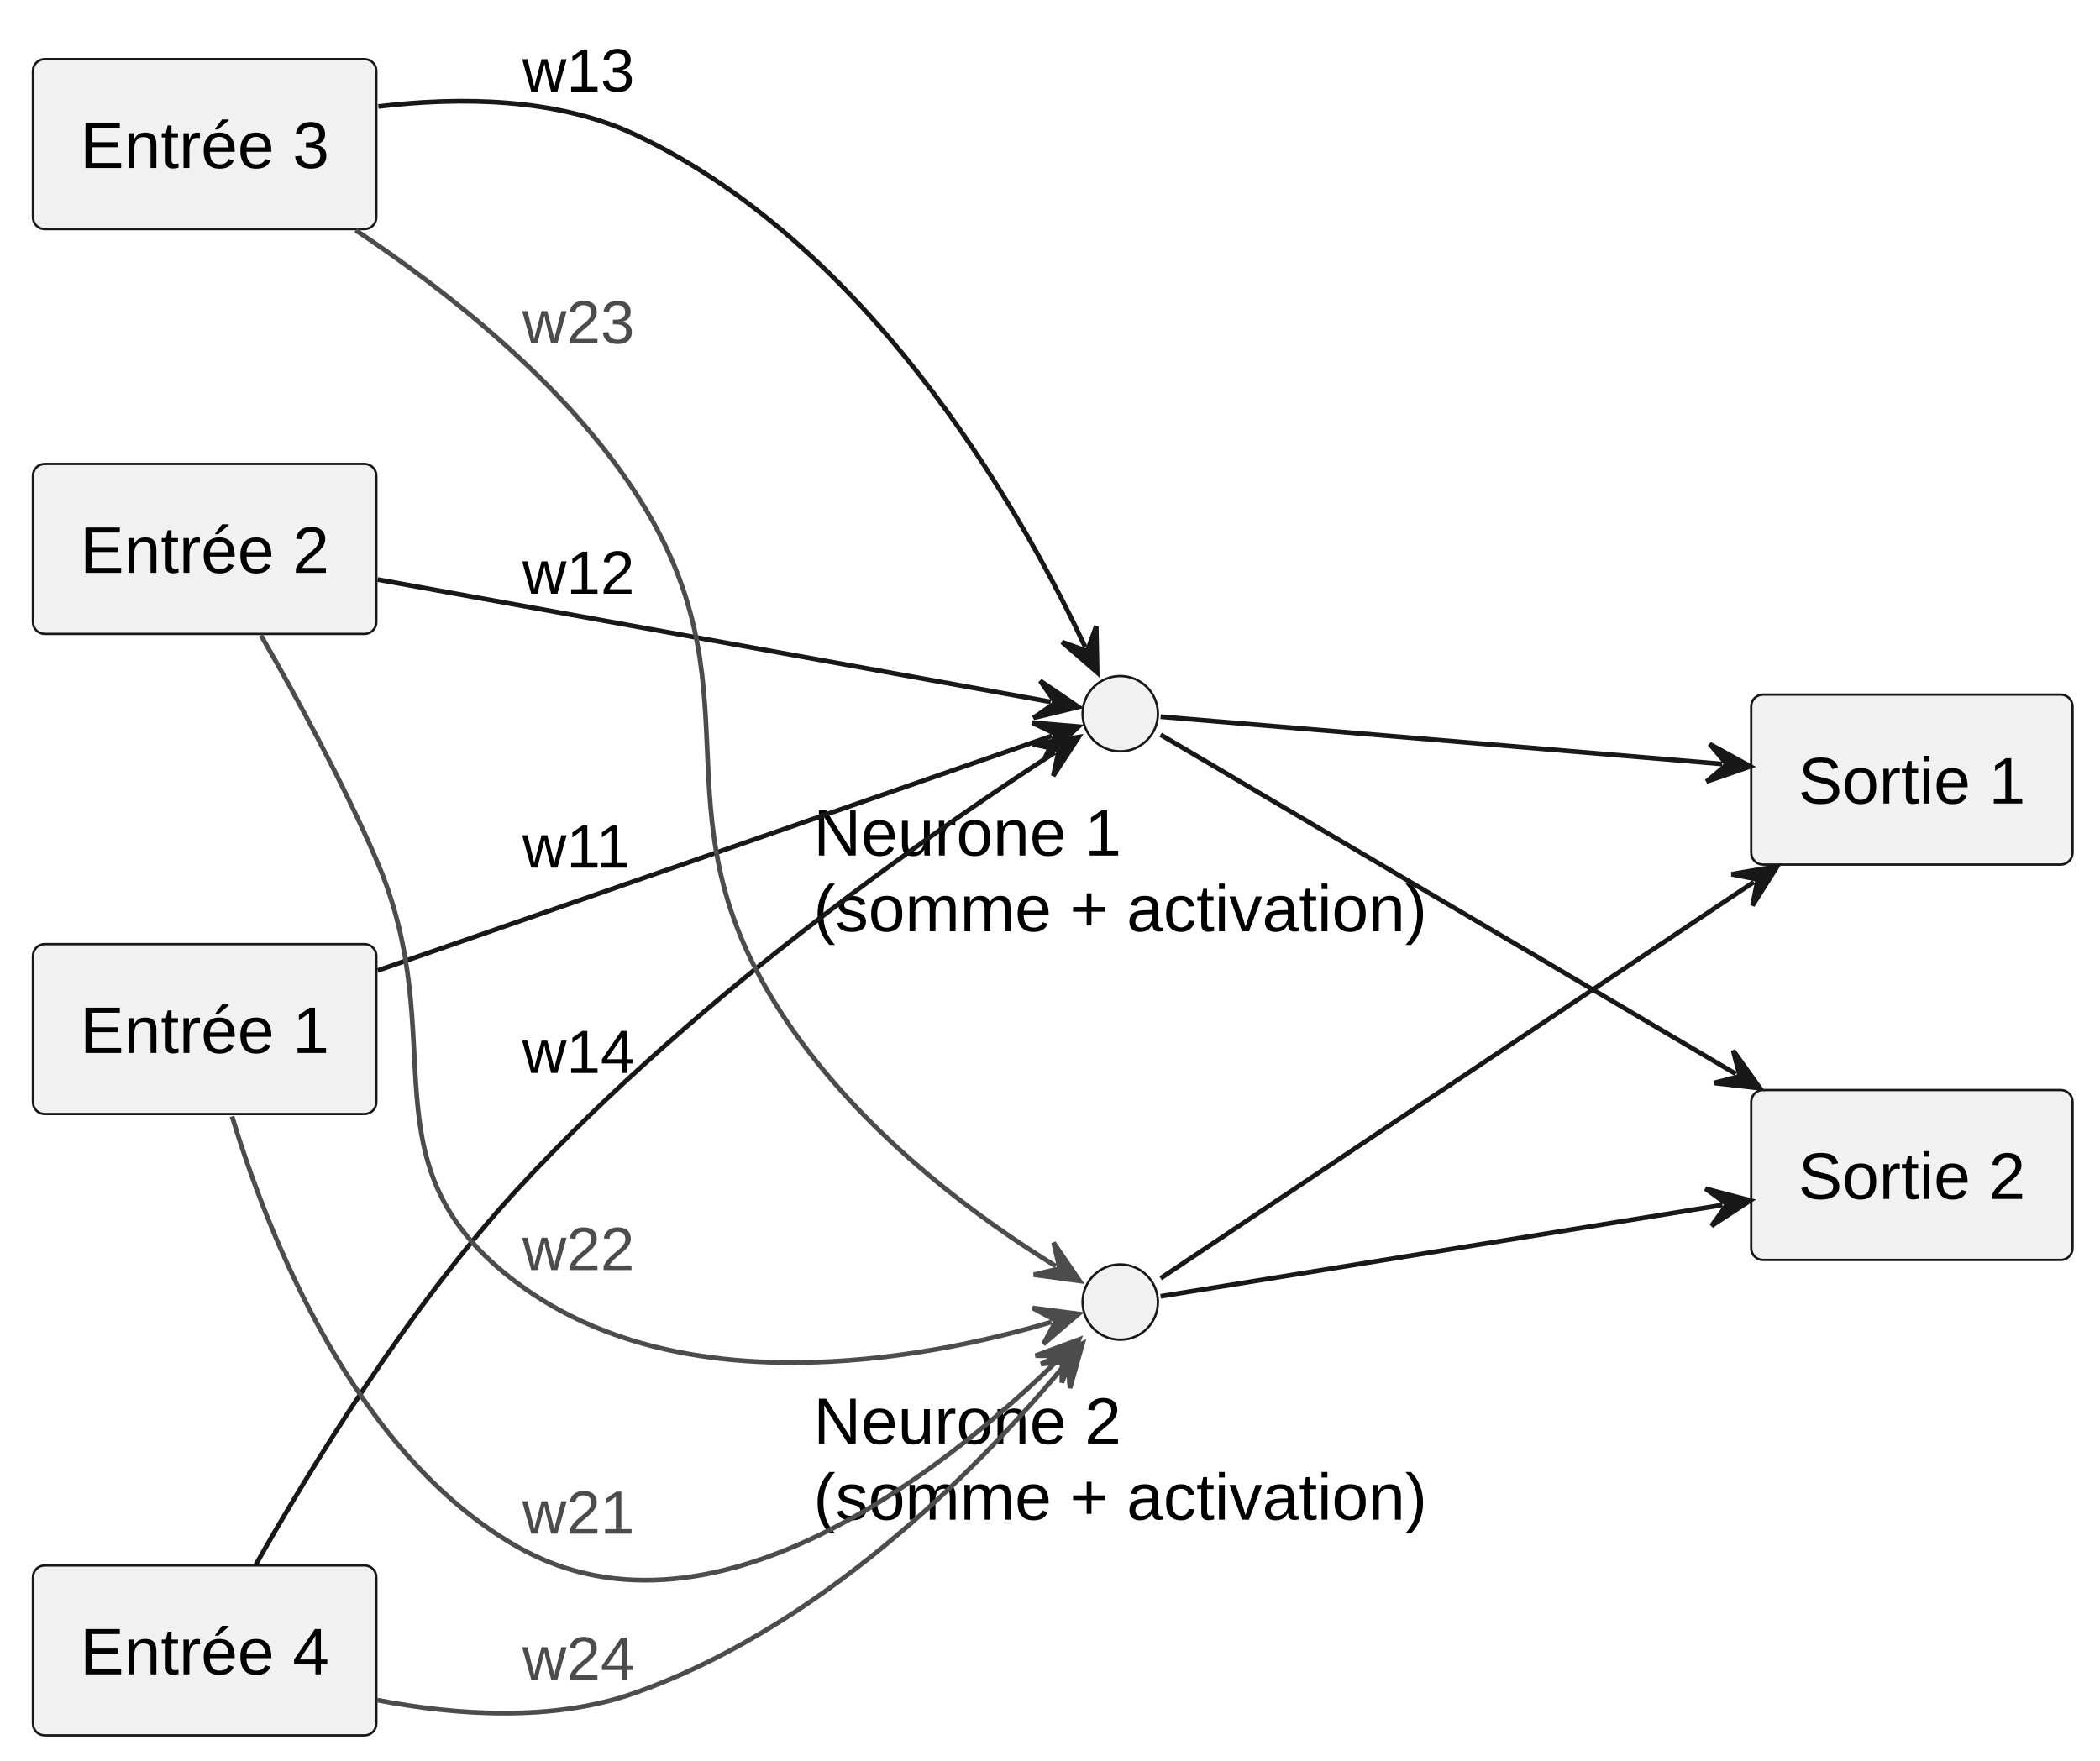
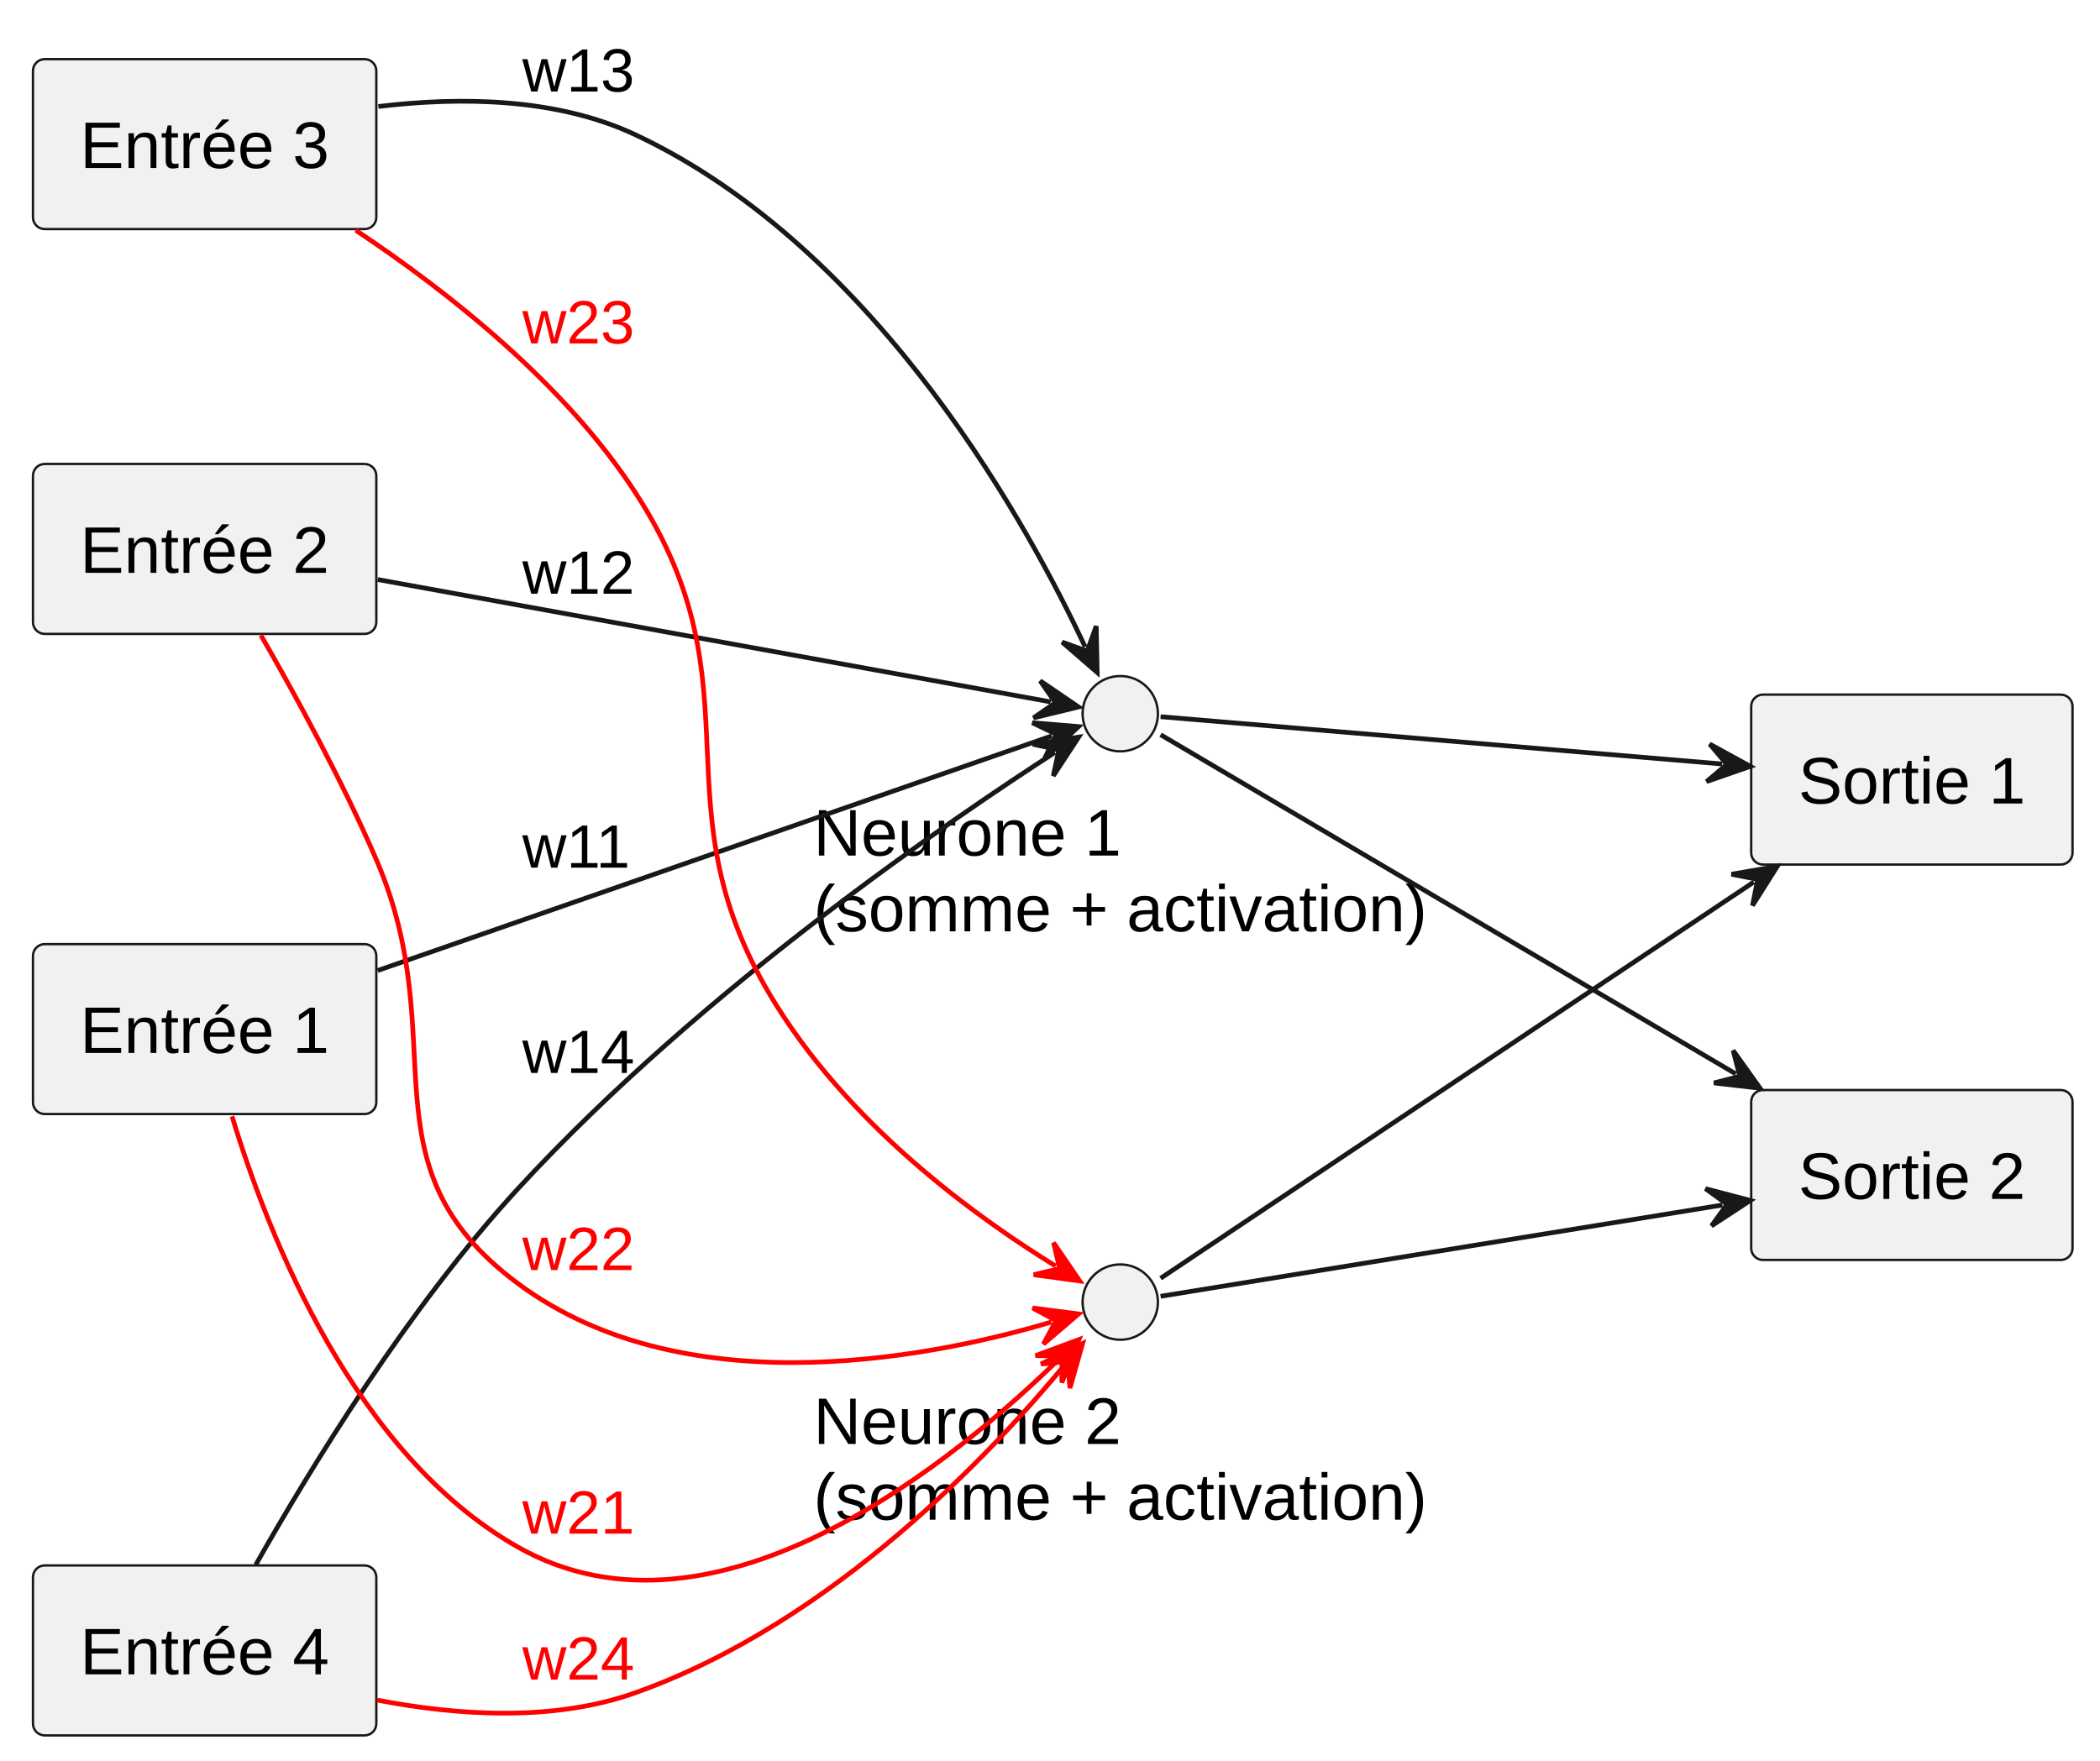
<svg xmlns="http://www.w3.org/2000/svg" contentStyleType="text/css" data-diagram-type="DESCRIPTION" height="374px" preserveAspectRatio="none" style="width:446px;height:374px;background:#FFFFFF;" version="1.1" viewBox="0 0 446 374" width="446px" zoomAndPan="magnify">
  <defs />
  <g>
    <g class="entity" data-entity="input3" data-source-line="7" data-uid="ent0002" id="entity_input3">
      <rect fill="#F1F1F1" height="36.099" rx="2.5" ry="2.5" style="stroke:#181818;stroke-width:0.5;" width="72.924" x="7" y="12.565" />
      <text fill="#000000" font-family="Arial" font-size="14" lengthAdjust="spacing" textLength="52.924" x="17" y="35.697">Entrée 3</text>
    </g>
    <g class="entity" data-entity="input4" data-source-line="8" data-uid="ent0003" id="entity_input4">
      <rect fill="#F1F1F1" height="36.099" rx="2.5" ry="2.5" style="stroke:#181818;stroke-width:0.5;" width="72.924" x="7" y="332.565" />
      <text fill="#000000" font-family="Arial" font-size="14" lengthAdjust="spacing" textLength="52.924" x="17" y="355.697">Entrée 4</text>
    </g>
    <g class="entity" data-entity="input1" data-source-line="9" data-uid="ent0004" id="entity_input1">
      <rect fill="#F1F1F1" height="36.099" rx="2.5" ry="2.5" style="stroke:#181818;stroke-width:0.5;" width="72.924" x="7" y="200.565" />
      <text fill="#000000" font-family="Arial" font-size="14" lengthAdjust="spacing" textLength="52.924" x="17" y="223.697">Entrée 1</text>
    </g>
    <g class="entity" data-entity="input2" data-source-line="10" data-uid="ent0005" id="entity_input2">
      <rect fill="#F1F1F1" height="36.099" rx="2.5" ry="2.5" style="stroke:#181818;stroke-width:0.5;" width="72.924" x="7" y="98.565" />
      <text fill="#000000" font-family="Arial" font-size="14" lengthAdjust="spacing" textLength="52.924" x="17" y="121.697">Entrée 2</text>
    </g>
    <g class="entity" data-entity="hidden1" data-source-line="12" data-uid="ent0006" id="entity_hidden1">
      <ellipse cx="237.92" cy="151.615" fill="#F1F1F1" rx="8" ry="8" style="stroke:#181818;stroke-width:0.5;" />
      <text fill="#000000" font-family="Arial" font-size="14" lengthAdjust="spacing" textLength="65.379" x="172.76" y="181.747">Neurone 1</text>
      <text fill="#000000" font-family="Arial" font-size="14" lengthAdjust="spacing" textLength="130.32" x="172.76" y="197.845">(somme + activation)</text>
    </g>
    <g class="entity" data-entity="hidden2" data-source-line="13" data-uid="ent0007" id="entity_hidden2">
      <ellipse cx="237.92" cy="276.615" fill="#F1F1F1" rx="8" ry="8" style="stroke:#181818;stroke-width:0.5;" />
      <text fill="#000000" font-family="Arial" font-size="14" lengthAdjust="spacing" textLength="65.379" x="172.76" y="306.747">Neurone 2</text>
      <text fill="#000000" font-family="Arial" font-size="14" lengthAdjust="spacing" textLength="130.32" x="172.76" y="322.845">(somme + activation)</text>
    </g>
    <g class="entity" data-entity="output1" data-source-line="15" data-uid="ent0008" id="entity_output1">
      <rect fill="#F1F1F1" height="36.099" rx="2.5" ry="2.5" style="stroke:#181818;stroke-width:0.5;" width="68.248" x="371.92" y="147.565" />
      <text fill="#000000" font-family="Arial" font-size="14" lengthAdjust="spacing" textLength="48.248" x="381.92" y="170.697">Sortie 1</text>
    </g>
    <g class="entity" data-entity="output2" data-source-line="16" data-uid="ent0009" id="entity_output2">
      <rect fill="#F1F1F1" height="36.099" rx="2.5" ry="2.5" style="stroke:#181818;stroke-width:0.5;" width="68.248" x="371.92" y="231.565" />
      <text fill="#000000" font-family="Arial" font-size="14" lengthAdjust="spacing" textLength="48.248" x="381.92" y="254.697">Sortie 2</text>
    </g>
    <g class="link" data-entity-1="input1" data-entity-2="hidden1" data-source-line="18" data-uid="lnk10" id="link_input1_hidden1">
      <path d="M80.21,206.175 C126.52,190.045 198.593,164.957 223.393,156.327" fill="none" id="input1-to-hidden1" style="stroke:#181818;stroke-width:1;" />
      <polygon fill="#181818" points="229.06,154.355,219.245,153.535,224.338,155.998,221.875,161.091,229.06,154.355" style="stroke:#181818;stroke-width:1;" />
      <text fill="#000000" font-family="Arial" font-size="13" lengthAdjust="spacing" textLength="23.848" x="110.92" y="184.319">w11</text>
    </g>
    <g class="link" data-entity-1="input2" data-entity-2="hidden1" data-source-line="19" data-uid="lnk11" id="link_input2_hidden1">
      <path d="M80.21,123.115 C126.52,131.535 198.357,144.601 223.157,149.111" fill="none" id="input2-to-hidden1" style="stroke:#181818;stroke-width:1;" />
      <polygon fill="#181818" points="229.06,150.185,220.921,144.639,224.141,149.29,219.489,152.51,229.06,150.185" style="stroke:#181818;stroke-width:1;" />
      <text fill="#000000" font-family="Arial" font-size="13" lengthAdjust="spacing" textLength="23.848" x="110.92" y="126.129">w12</text>
    </g>
    <g class="link" data-entity-1="input3" data-entity-2="hidden1" data-source-line="20" data-uid="lnk12" id="link_input3_hidden1">
      <path d="M80.36,22.625 C97.62,20.545 118.15,20.735 134.92,28.615 C187.15,53.155 219.292,113.583 230.472,137.423" fill="none" id="input3-to-hidden1" style="stroke:#181818;stroke-width:1;" />
      <polygon fill="#181818" points="233.02,142.855,232.82,133.008,230.897,138.328,225.577,136.405,233.02,142.855" style="stroke:#181818;stroke-width:1;" />
      <text fill="#000000" font-family="Arial" font-size="13" lengthAdjust="spacing" textLength="23.848" x="110.92" y="19.449">w13</text>
    </g>
    <g class="link" data-entity-1="input4" data-entity-2="hidden1" data-source-line="21" data-uid="lnk13" id="link_input4_hidden1">
      <path d="M54.31,332.435 C65.98,311.805 86.79,277.755 109.92,252.615 C149.41,209.705 203.04,173.41 224.05,159.84" fill="none" id="input4-to-hidden1" style="stroke:#181818;stroke-width:1;" />
      <polygon fill="#181818" points="229.09,156.585,219.36,158.108,224.89,159.298,223.7,164.828,229.09,156.585" style="stroke:#181818;stroke-width:1;" />
      <text fill="#000000" font-family="Arial" font-size="13" lengthAdjust="spacing" textLength="23.848" x="110.92" y="227.939">w14</text>
    </g>
    <g class="link" data-entity-1="input1" data-entity-2="hidden2" data-source-line="23" data-uid="lnk14" id="link_input1_hidden2">
-       <path d="M49.28,237.145 C57.12,263.005 75.34,308.955 109.92,328.615 C152.59,352.875 204.538,308.618 224.868,288.758" fill="none" id="input1-to-hidden2" style="stroke:#4C4C4C;stroke-width:1;" />
-       <polygon fill="#4C4C4C" points="229.16,284.565,219.927,287.993,225.583,288.059,225.517,293.715,229.16,284.565" style="stroke:#4C4C4C;stroke-width:1;" />
-       <text fill="#4C4C4C" font-family="Arial" font-size="13" lengthAdjust="spacing" textLength="23.848" x="110.92" y="325.809">w21</text>
+       <path d="M49.28,237.145 C57.12,263.005 75.34,308.955 109.92,328.615 C152.59,352.875 204.538,308.618 224.868,288.758" fill="none" id="input1-to-hidden2" style="stroke:#FF0000;stroke-width:1;" />
+       <polygon fill="#FF0000" points="229.16,284.565,219.927,287.993,225.583,288.059,225.517,293.715,229.16,284.565" style="stroke:#FF0000;stroke-width:1;" />
+       <text fill="#FF0000" font-family="Arial" font-size="13" lengthAdjust="spacing" textLength="23.848" x="110.92" y="325.809">w21</text>
    </g>
    <g class="link" data-entity-1="input2" data-entity-2="hidden2" data-source-line="24" data-uid="lnk15" id="link_input2_hidden2">
-       <path d="M55.42,134.965 C62.92,147.985 72.76,166.015 79.92,182.615 C96.63,221.325 76.11,247.425 109.92,272.615 C146.72,300.025 201.809,287.245 223.329,280.845" fill="none" id="input2-to-hidden2" style="stroke:#4C4C4C;stroke-width:1;" />
-       <polygon fill="#4C4C4C" points="229.08,279.135,219.313,277.866,224.287,280.56,221.594,285.534,229.08,279.135" style="stroke:#4C4C4C;stroke-width:1;" />
-       <text fill="#4C4C4C" font-family="Arial" font-size="13" lengthAdjust="spacing" textLength="23.848" x="110.92" y="269.809">w22</text>
+       <path d="M55.42,134.965 C62.92,147.985 72.76,166.015 79.92,182.615 C96.63,221.325 76.11,247.425 109.92,272.615 C146.72,300.025 201.809,287.245 223.329,280.845" fill="none" id="input2-to-hidden2" style="stroke:#FF0000;stroke-width:1;" />
+       <polygon fill="#FF0000" points="229.08,279.135,219.313,277.866,224.287,280.56,221.594,285.534,229.08,279.135" style="stroke:#FF0000;stroke-width:1;" />
+       <text fill="#FF0000" font-family="Arial" font-size="13" lengthAdjust="spacing" textLength="23.848" x="110.92" y="269.809">w22</text>
    </g>
    <g class="link" data-entity-1="input3" data-entity-2="hidden2" data-source-line="25" data-uid="lnk16" id="link_input3_hidden2">
-       <path d="M75.54,48.905 C95.28,62.045 119.87,81.485 134.92,104.615 C162.33,146.735 138.22,171.055 164.92,213.615 C182.05,240.915 209.466,259.861 224.206,268.971" fill="none" id="input3-to-hidden2" style="stroke:#4C4C4C;stroke-width:1;" />
-       <polygon fill="#4C4C4C" points="229.31,272.125,223.757,263.991,225.057,269.496,219.551,270.796,229.31,272.125" style="stroke:#4C4C4C;stroke-width:1;" />
-       <text fill="#4C4C4C" font-family="Arial" font-size="13" lengthAdjust="spacing" textLength="23.848" x="110.92" y="72.959">w23</text>
+       <path d="M75.54,48.905 C95.28,62.045 119.87,81.485 134.92,104.615 C162.33,146.735 138.22,171.055 164.92,213.615 C182.05,240.915 209.466,259.861 224.206,268.971" fill="none" id="input3-to-hidden2" style="stroke:#FF0000;stroke-width:1;" />
+       <polygon fill="#FF0000" points="229.31,272.125,223.757,263.991,225.057,269.496,219.551,270.796,229.31,272.125" style="stroke:#FF0000;stroke-width:1;" />
+       <text fill="#FF0000" font-family="Arial" font-size="13" lengthAdjust="spacing" textLength="23.848" x="110.92" y="72.959">w23</text>
    </g>
    <g class="link" data-entity-1="input4" data-entity-2="hidden2" data-source-line="26" data-uid="lnk17" id="link_input4_hidden2">
-       <path d="M80.12,361.165 C97.13,364.455 117.52,365.805 134.92,359.615 C177.3,344.555 211.025,308.139 226.085,290.019" fill="none" id="input4-to-hidden2" style="stroke:#4C4C4C;stroke-width:1;" />
-       <polygon fill="#4C4C4C" points="229.92,285.405,221.091,289.77,226.724,289.25,227.244,294.883,229.92,285.405" style="stroke:#4C4C4C;stroke-width:1;" />
-       <text fill="#4C4C4C" font-family="Arial" font-size="13" lengthAdjust="spacing" textLength="23.848" x="110.92" y="356.809">w24</text>
+       <path d="M80.12,361.165 C97.13,364.455 117.52,365.805 134.92,359.615 C177.3,344.555 211.025,308.139 226.085,290.019" fill="none" id="input4-to-hidden2" style="stroke:#FF0000;stroke-width:1;" />
+       <polygon fill="#FF0000" points="229.92,285.405,221.091,289.77,226.724,289.25,227.244,294.883,229.92,285.405" style="stroke:#FF0000;stroke-width:1;" />
+       <text fill="#FF0000" font-family="Arial" font-size="13" lengthAdjust="spacing" textLength="23.848" x="110.92" y="356.809">w24</text>
    </g>
    <g class="link" data-entity-1="hidden1" data-entity-2="output1" data-source-line="28" data-uid="lnk18" id="link_hidden1_output1">
      <path d="M246.49,152.255 C268.27,154.085 326.041,158.962 365.761,162.302" fill="none" id="hidden1-to-output1" style="stroke:#181818;stroke-width:1;" />
      <polygon fill="#181818" points="371.74,162.805,363.107,158.065,366.758,162.386,362.437,166.037,371.74,162.805" style="stroke:#181818;stroke-width:1;" />
    </g>
    <g class="link" data-entity-1="hidden2" data-entity-2="output1" data-source-line="29" data-uid="lnk19" id="link_hidden2_output1">
      <path d="M246.49,271.555 C269.34,256.285 333.461,213.449 372.471,187.379" fill="none" id="hidden2-to-output1" style="stroke:#181818;stroke-width:1;" />
      <polygon fill="#181818" points="377.46,184.045,367.755,185.72,373.303,186.823,372.2,192.371,377.46,184.045" style="stroke:#181818;stroke-width:1;" />
    </g>
    <g class="link" data-entity-1="hidden1" data-entity-2="output2" data-source-line="30" data-uid="lnk20" id="link_hidden1_output2">
      <path d="M246.49,156.085 C268.65,169.145 329.102,204.817 368.642,228.137" fill="none" id="hidden1-to-output2" style="stroke:#181818;stroke-width:1;" />
      <polygon fill="#181818" points="373.81,231.185,368.09,223.167,369.503,228.645,364.026,230.058,373.81,231.185" style="stroke:#181818;stroke-width:1;" />
    </g>
    <g class="link" data-entity-1="hidden2" data-entity-2="output2" data-source-line="31" data-uid="lnk21" id="link_hidden2_output2">
      <path d="M246.49,275.385 C268.27,271.845 326.098,262.448 365.818,255.988" fill="none" id="hidden2-to-output2" style="stroke:#181818;stroke-width:1;" />
      <polygon fill="#181818" points="371.74,255.025,362.215,252.522,366.805,255.827,363.499,260.418,371.74,255.025" style="stroke:#181818;stroke-width:1;" />
    </g>
  </g>
</svg>
